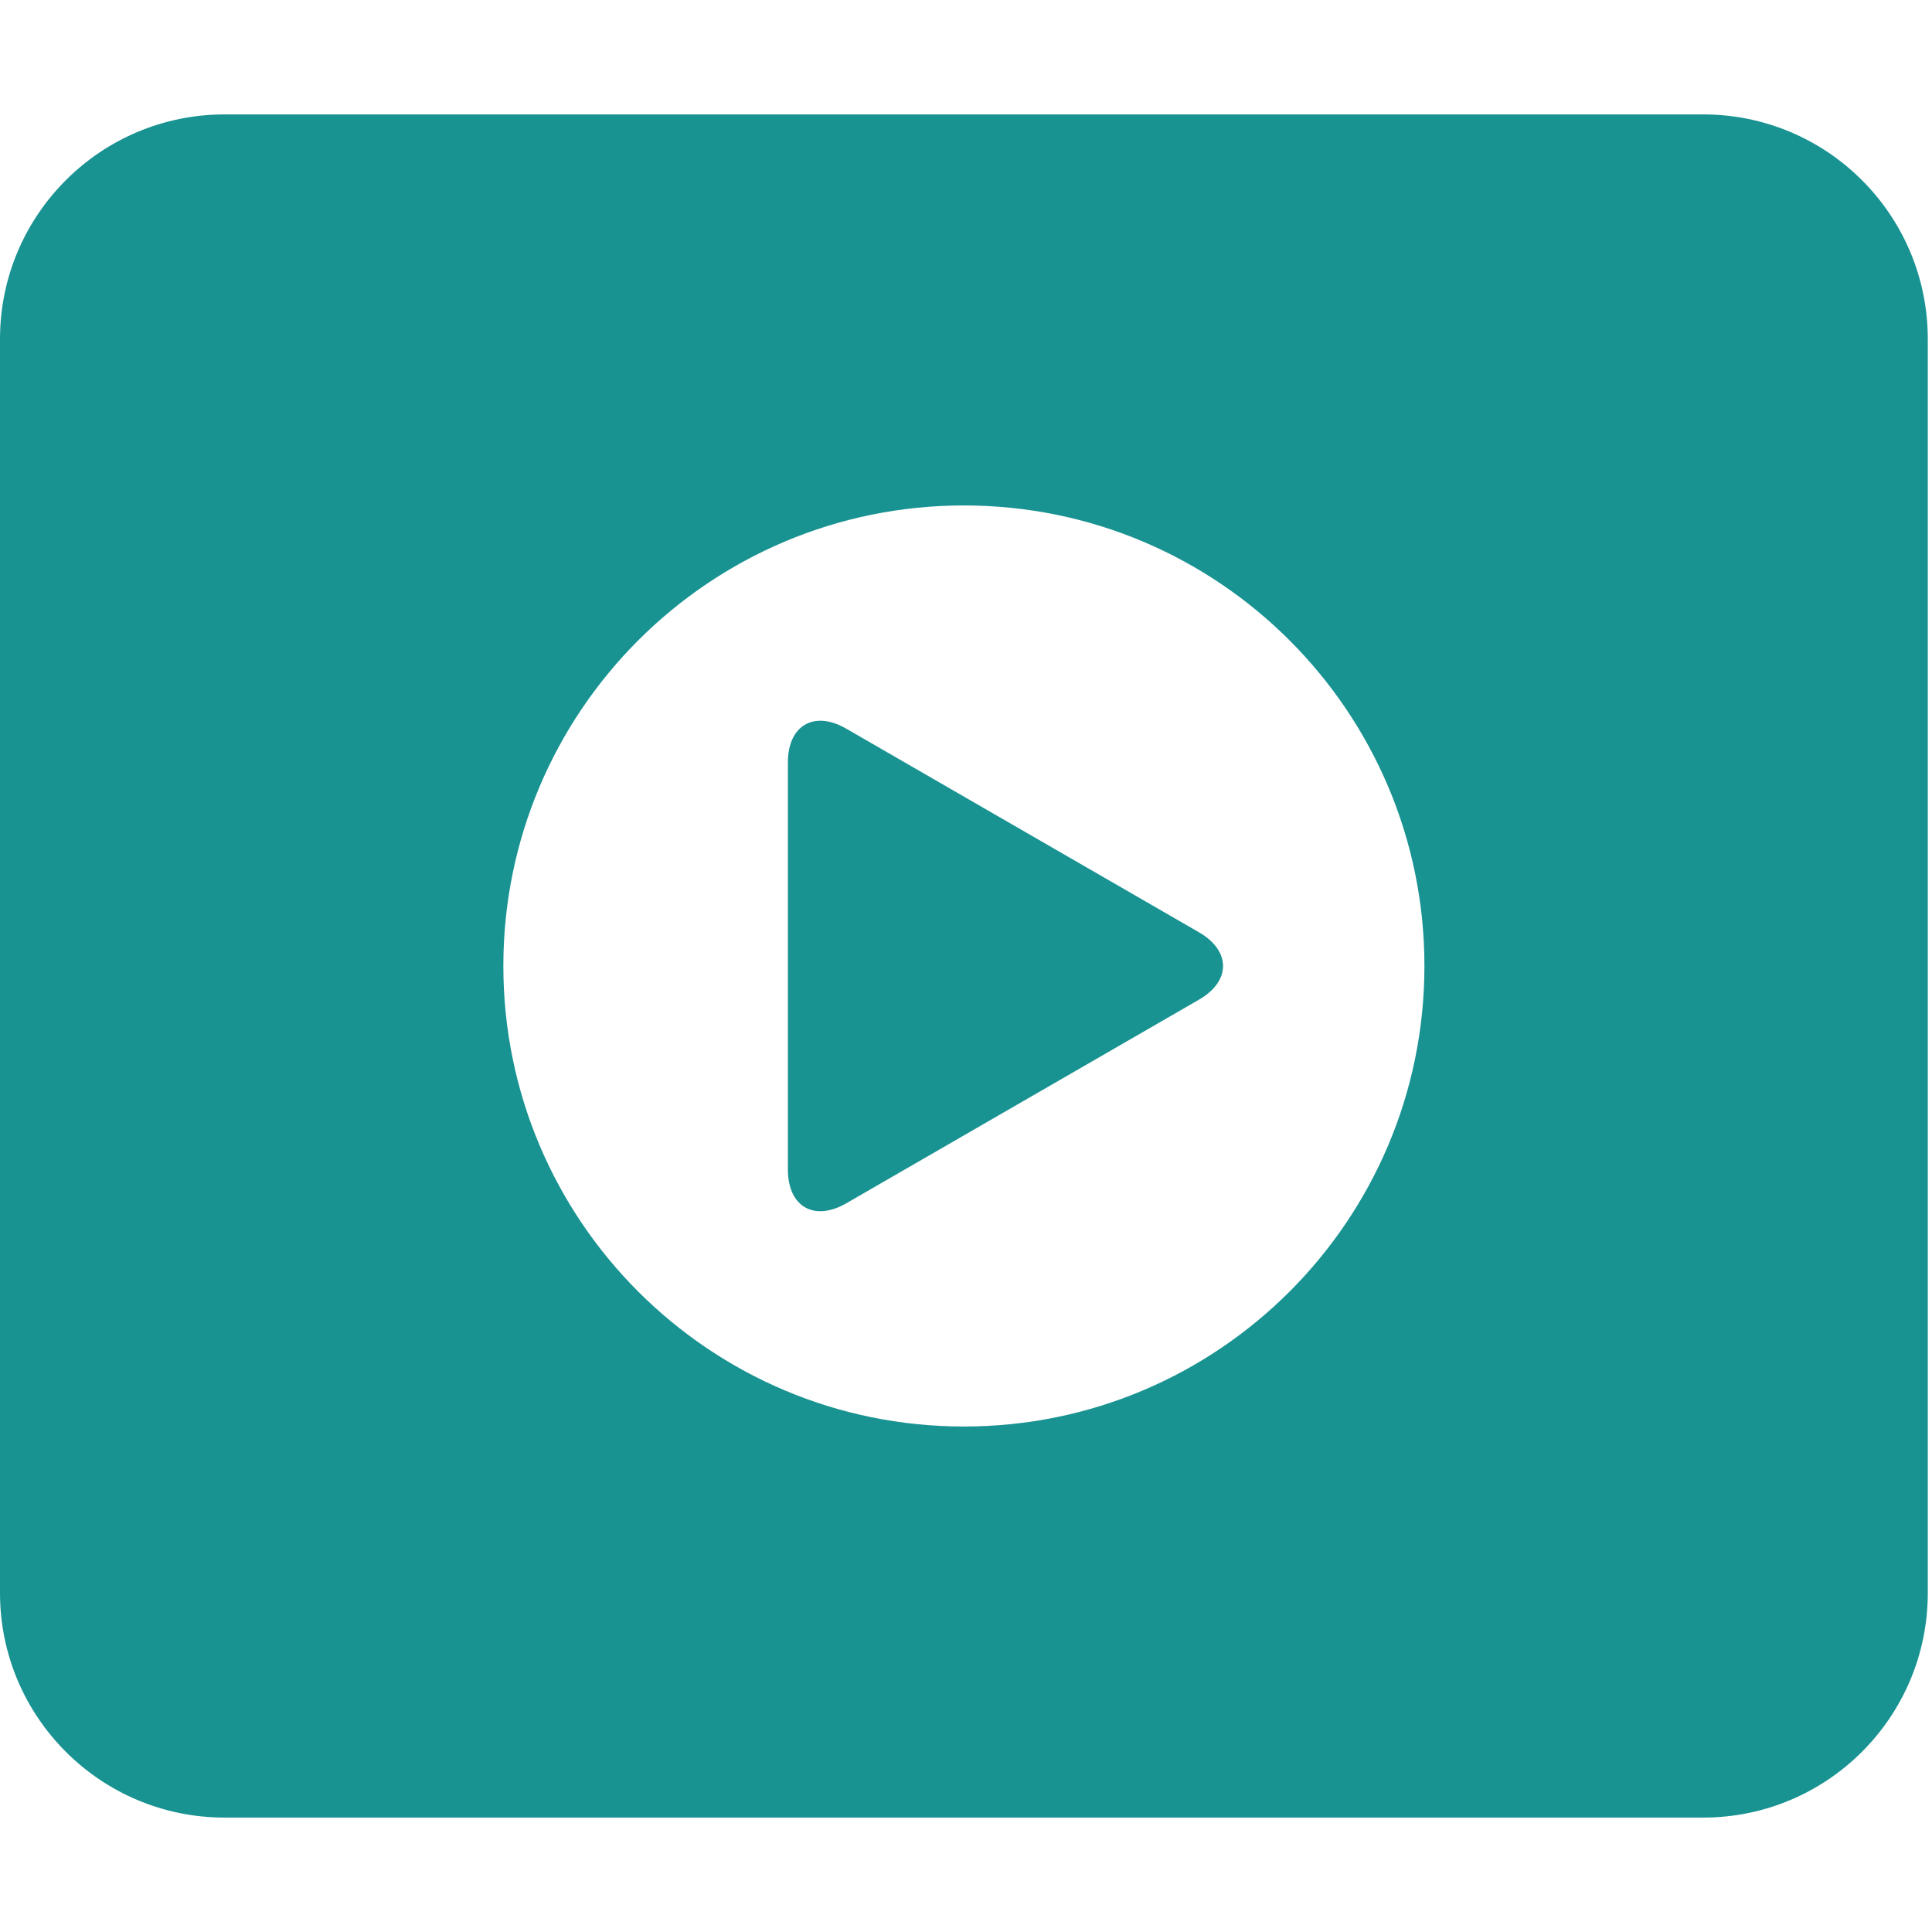
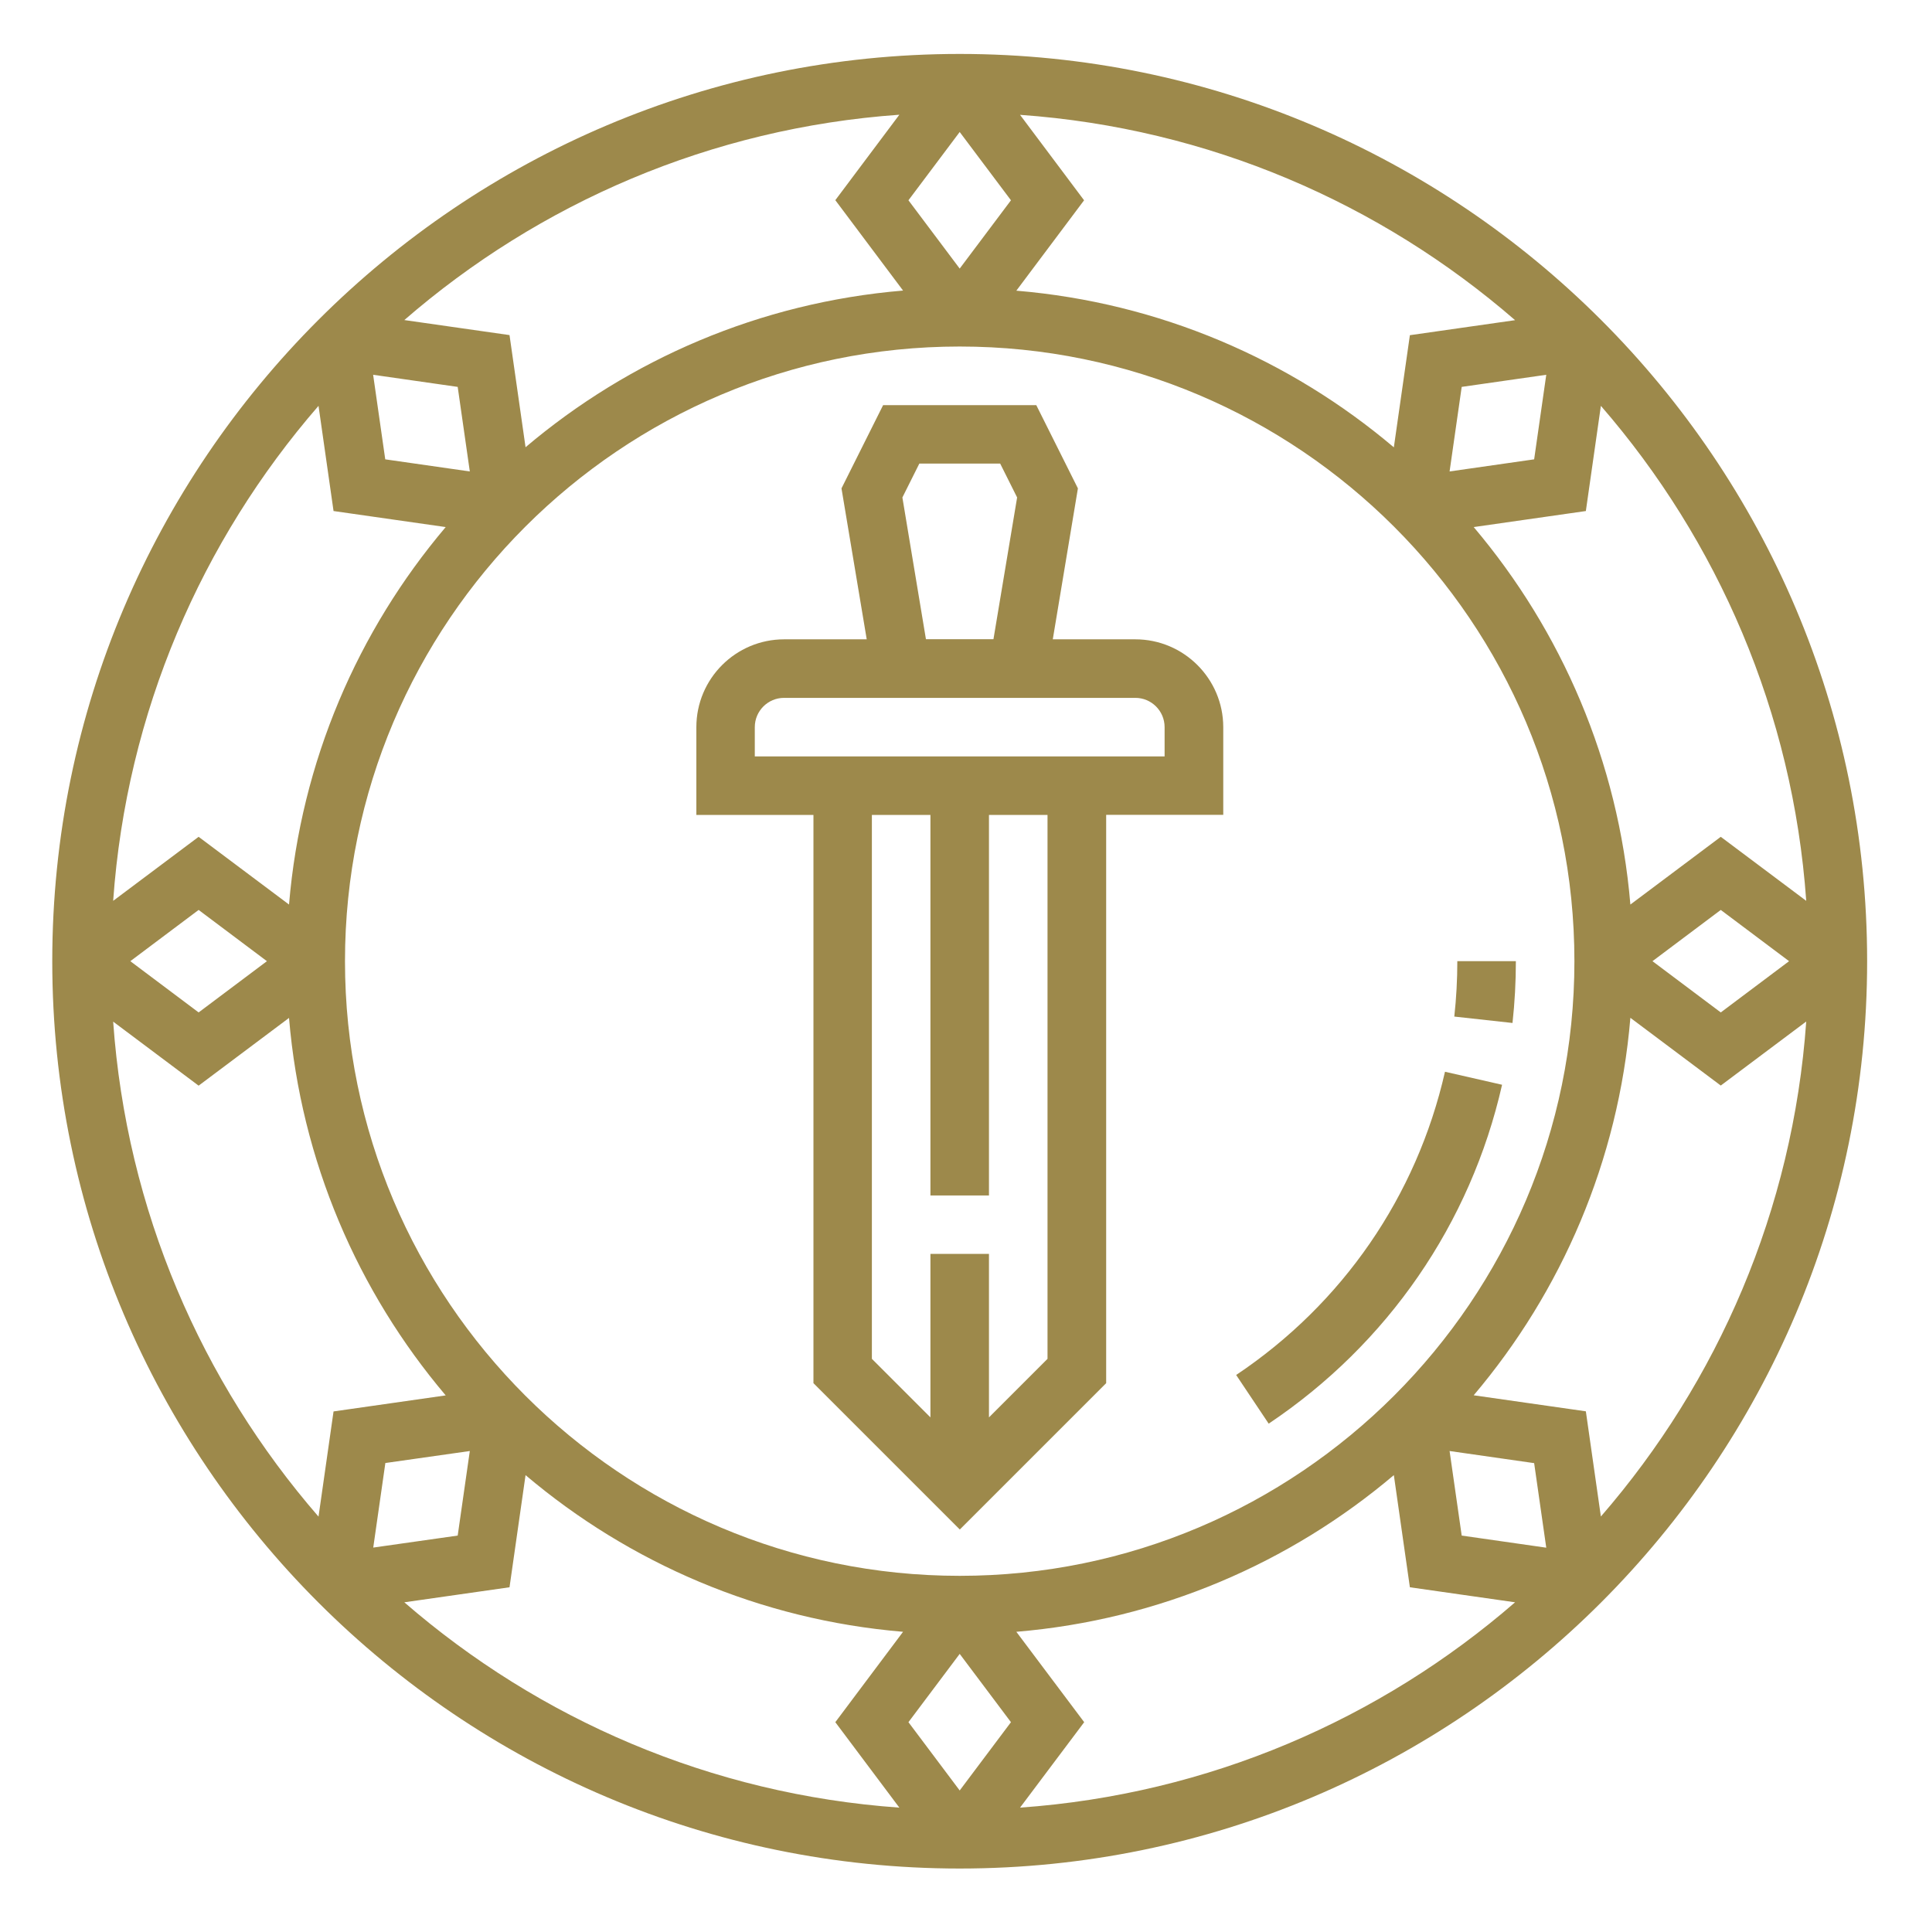
- <svg xmlns="http://www.w3.org/2000/svg" width="100%" height="100%" viewBox="0 0 86 86" version="1.1" xml:space="preserve" style="fill-rule:evenodd;clip-rule:evenodd;stroke-linejoin:round;stroke-miterlimit:2;">
-   <g transform="matrix(1,0,0,1,-4.594,-4.5)">
-     <path d="M57.964,45.999L42.265,36.936C40.836,36.11 39.666,36.786 39.666,38.436L39.666,56.563C39.666,58.213 40.836,58.889 42.265,58.063L57.964,48.999C59.393,48.175 59.393,46.825 57.964,45.999Z" style="fill:rgb(25,146,146);fill-rule:nonzero;" />
-   </g>
-   <g transform="matrix(1,0,0,1,-4.594,-4.5)">
-     <path d="M80.406,9.593L14.594,9.593C9.071,9.593 4.594,14.072 4.594,19.593L4.594,75.407C4.594,80.928 9.071,85.407 14.594,85.407L80.407,85.407C85.93,85.407 90.407,80.928 90.407,75.407L90.407,19.593C90.406,14.071 85.93,9.593 80.406,9.593ZM47.5,67.999C36.178,67.999 27,58.821 27,47.499C27,36.179 36.178,26.999 47.5,26.999C58.822,26.999 68,36.179 68,47.499C68,58.821 58.822,67.999 47.5,67.999Z" style="fill:rgb(25,146,146);fill-rule:nonzero;" />
-   </g>
+ <svg xmlns="http://www.w3.org/2000/svg" version="1.1" id="圖層_1" x="0px" y="0px" viewBox="0 0 171.7 172.28" style="enable-background:new 0 0 171.7 172.28;" xml:space="preserve">
+   <style type="text/css">
+ 	.st0{fill:#9D894B;}
+ </style>
+   <path class="st0" d="M85.57,4.81C40.96,4.81,4.66,41.1,4.66,85.71s36.29,80.91,80.91,80.91s80.91-36.29,80.91-80.91  S130.19,4.81,85.57,4.81z M153.43,74.62l-8.06,6.04C144.3,67.9,139.23,56.26,131.4,47l10-1.43l1.34-9.38  c10.42,12.01,17.12,27.32,18.31,44.14L153.43,74.62z M159.52,85.71l-6.09,4.57l-6.09-4.57l6.09-4.57L159.52,85.71z M85.57,140.52  c-30.22,0-54.81-24.59-54.81-54.81s24.59-54.81,54.81-54.81s54.81,24.59,54.81,54.81S115.79,140.52,85.57,140.52z M85.57,159.66  L81,153.57l4.57-6.09l4.57,6.09L85.57,159.66z M85.57,11.77l4.57,6.09l-4.57,6.09L81,17.86L85.57,11.77z M129.25,42.04l1.08-7.54  l7.54-1.08l-1.08,7.54L129.25,42.04z M125.71,29.89l-1.43,10c-9.25-7.83-20.89-12.9-33.66-13.97l6.04-8.06l-5.71-7.62  c16.82,1.19,32.13,7.89,44.14,18.31L125.71,29.89z M80.52,25.91c-12.77,1.07-24.41,6.14-33.66,13.97l-1.43-10l-9.38-1.34  c12.01-10.42,27.32-17.12,44.14-18.31l-5.71,7.62L80.52,25.91z M41.89,42.04l-7.54-1.08l-1.08-7.54l7.54,1.08L41.89,42.04z   M29.74,45.57l10,1.43c-7.83,9.25-12.9,20.89-13.97,33.66l-8.06-6.04l-7.62,5.71c1.19-16.82,7.89-32.13,18.31-44.14L29.74,45.57z   M23.8,85.71l-6.09,4.57l-6.09-4.57l6.09-4.57L23.8,85.71z M17.71,96.81l8.06-6.04c1.07,12.77,6.14,24.41,13.97,33.66l-10,1.43  l-1.34,9.38c-10.42-12.01-17.12-27.32-18.31-44.14L17.71,96.81z M41.89,129.39l-1.08,7.54L33.28,138l1.08-7.54L41.89,129.39z   M45.43,141.54l1.43-10c9.25,7.83,20.89,12.9,33.66,13.97l-6.04,8.06l5.71,7.62c-16.82-1.19-32.13-7.89-44.14-18.31L45.43,141.54z   M90.62,145.51c12.77-1.07,24.41-6.14,33.66-13.97l1.43,10l9.38,1.34c-12.01,10.42-27.32,17.12-44.14,18.31l5.72-7.62L90.62,145.51z   M129.25,129.39l7.54,1.08l1.08,7.54l-7.54-1.08L129.25,129.39z M141.4,125.85l-10-1.43c7.83-9.25,12.9-20.89,13.97-33.66l8.06,6.04  l7.62-5.71c-1.19,16.82-7.89,32.13-18.31,44.14L141.4,125.85z" />
+   <path class="st0" d="M110.22,122.61l2.9,4.34c10.6-7.1,18-17.83,20.81-30.22l-5.09-1.16C126.32,106.66,119.71,116.26,110.22,122.61  L110.22,122.61z" />
+   <path class="st0" d="M129.94,85.71c0,1.65-0.09,3.31-0.27,4.94l5.19,0.57c0.2-1.82,0.3-3.67,0.3-5.51H129.94z" />
+   <path class="st0" d="M101.23,57.01h-7.36l2.24-13.46l-3.71-7.42H78.74l-3.71,7.42l2.25,13.46h-7.36c-4.32,0-7.83,3.51-7.83,7.83  v7.83h10.44v50.67l13.05,13.05l13.05-13.05V72.66h10.44v-7.83C109.06,60.52,105.55,57.01,101.23,57.01L101.23,57.01z M80.46,44.36  l1.51-3.02h7.21l1.51,3.02l-2.11,12.64h-6.02L80.46,44.36z M93.4,121.17l-5.22,5.22v-14.58h-5.22v14.58l-5.22-5.22V72.67h5.22v33.93  h5.22V72.67h5.22V121.17z M103.84,67.45H67.3v-2.61c0-1.44,1.17-2.61,2.61-2.61h31.32c1.44,0,2.61,1.17,2.61,2.61V67.45z" />
</svg>
